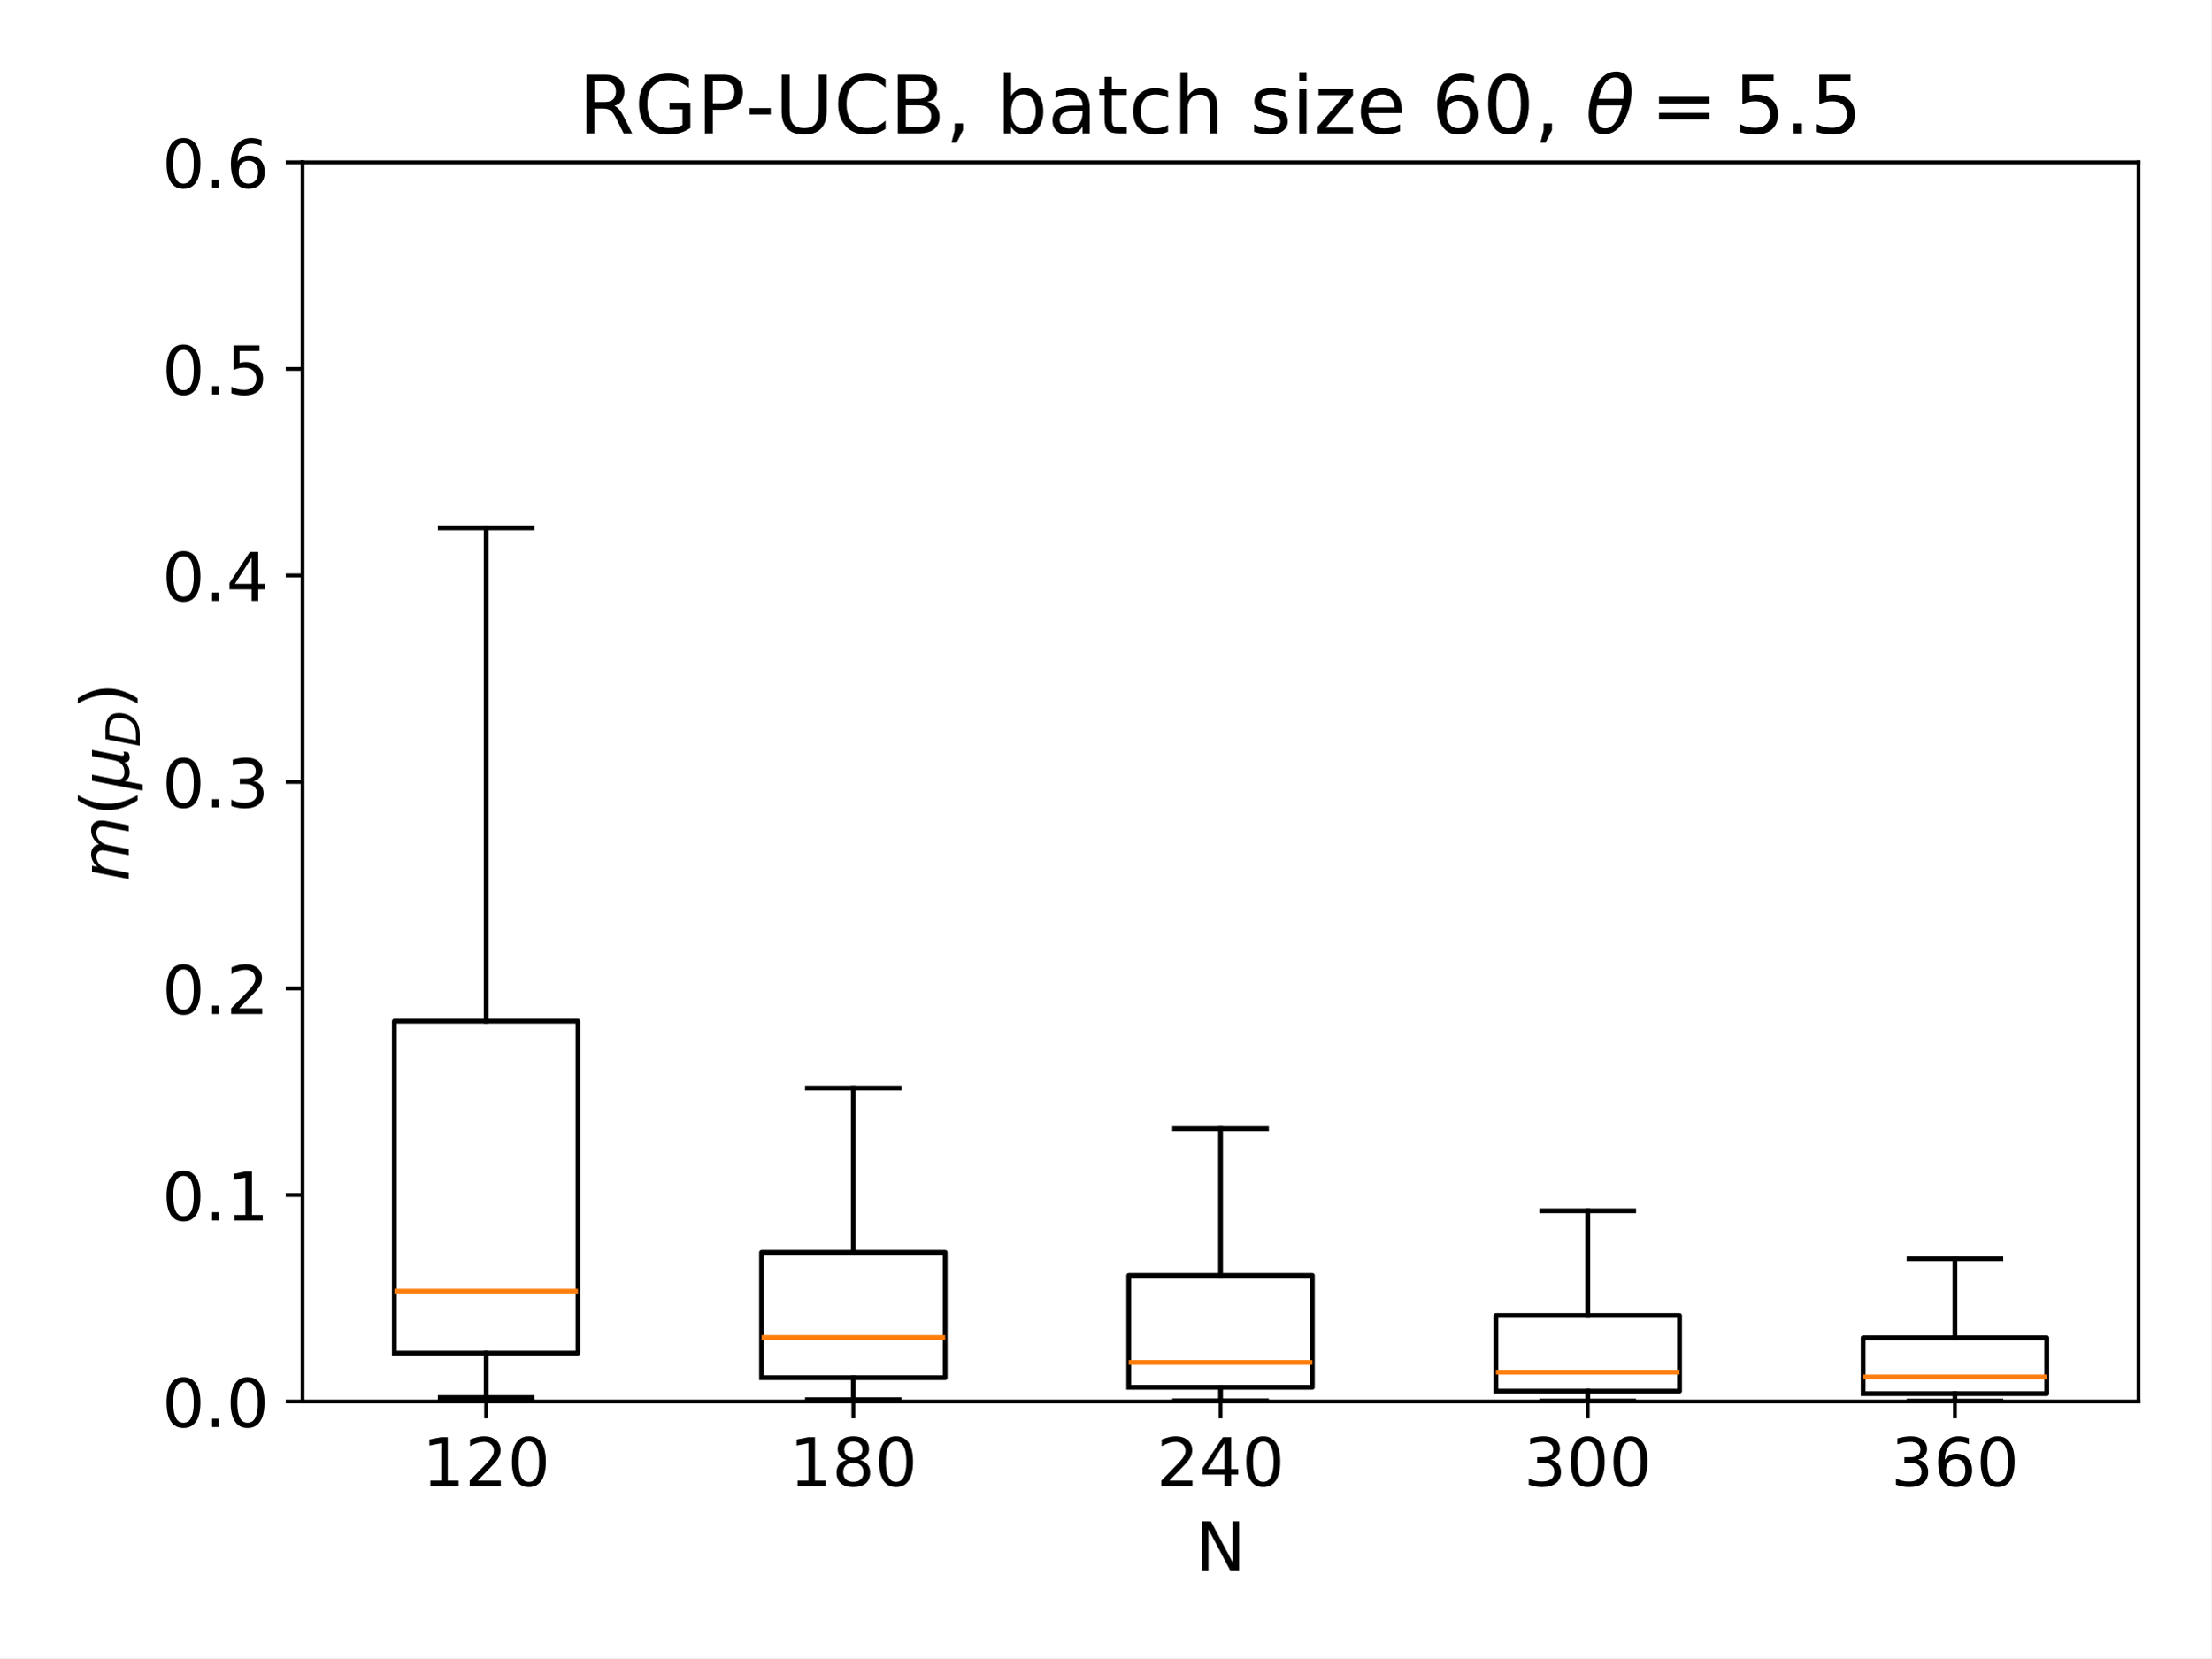
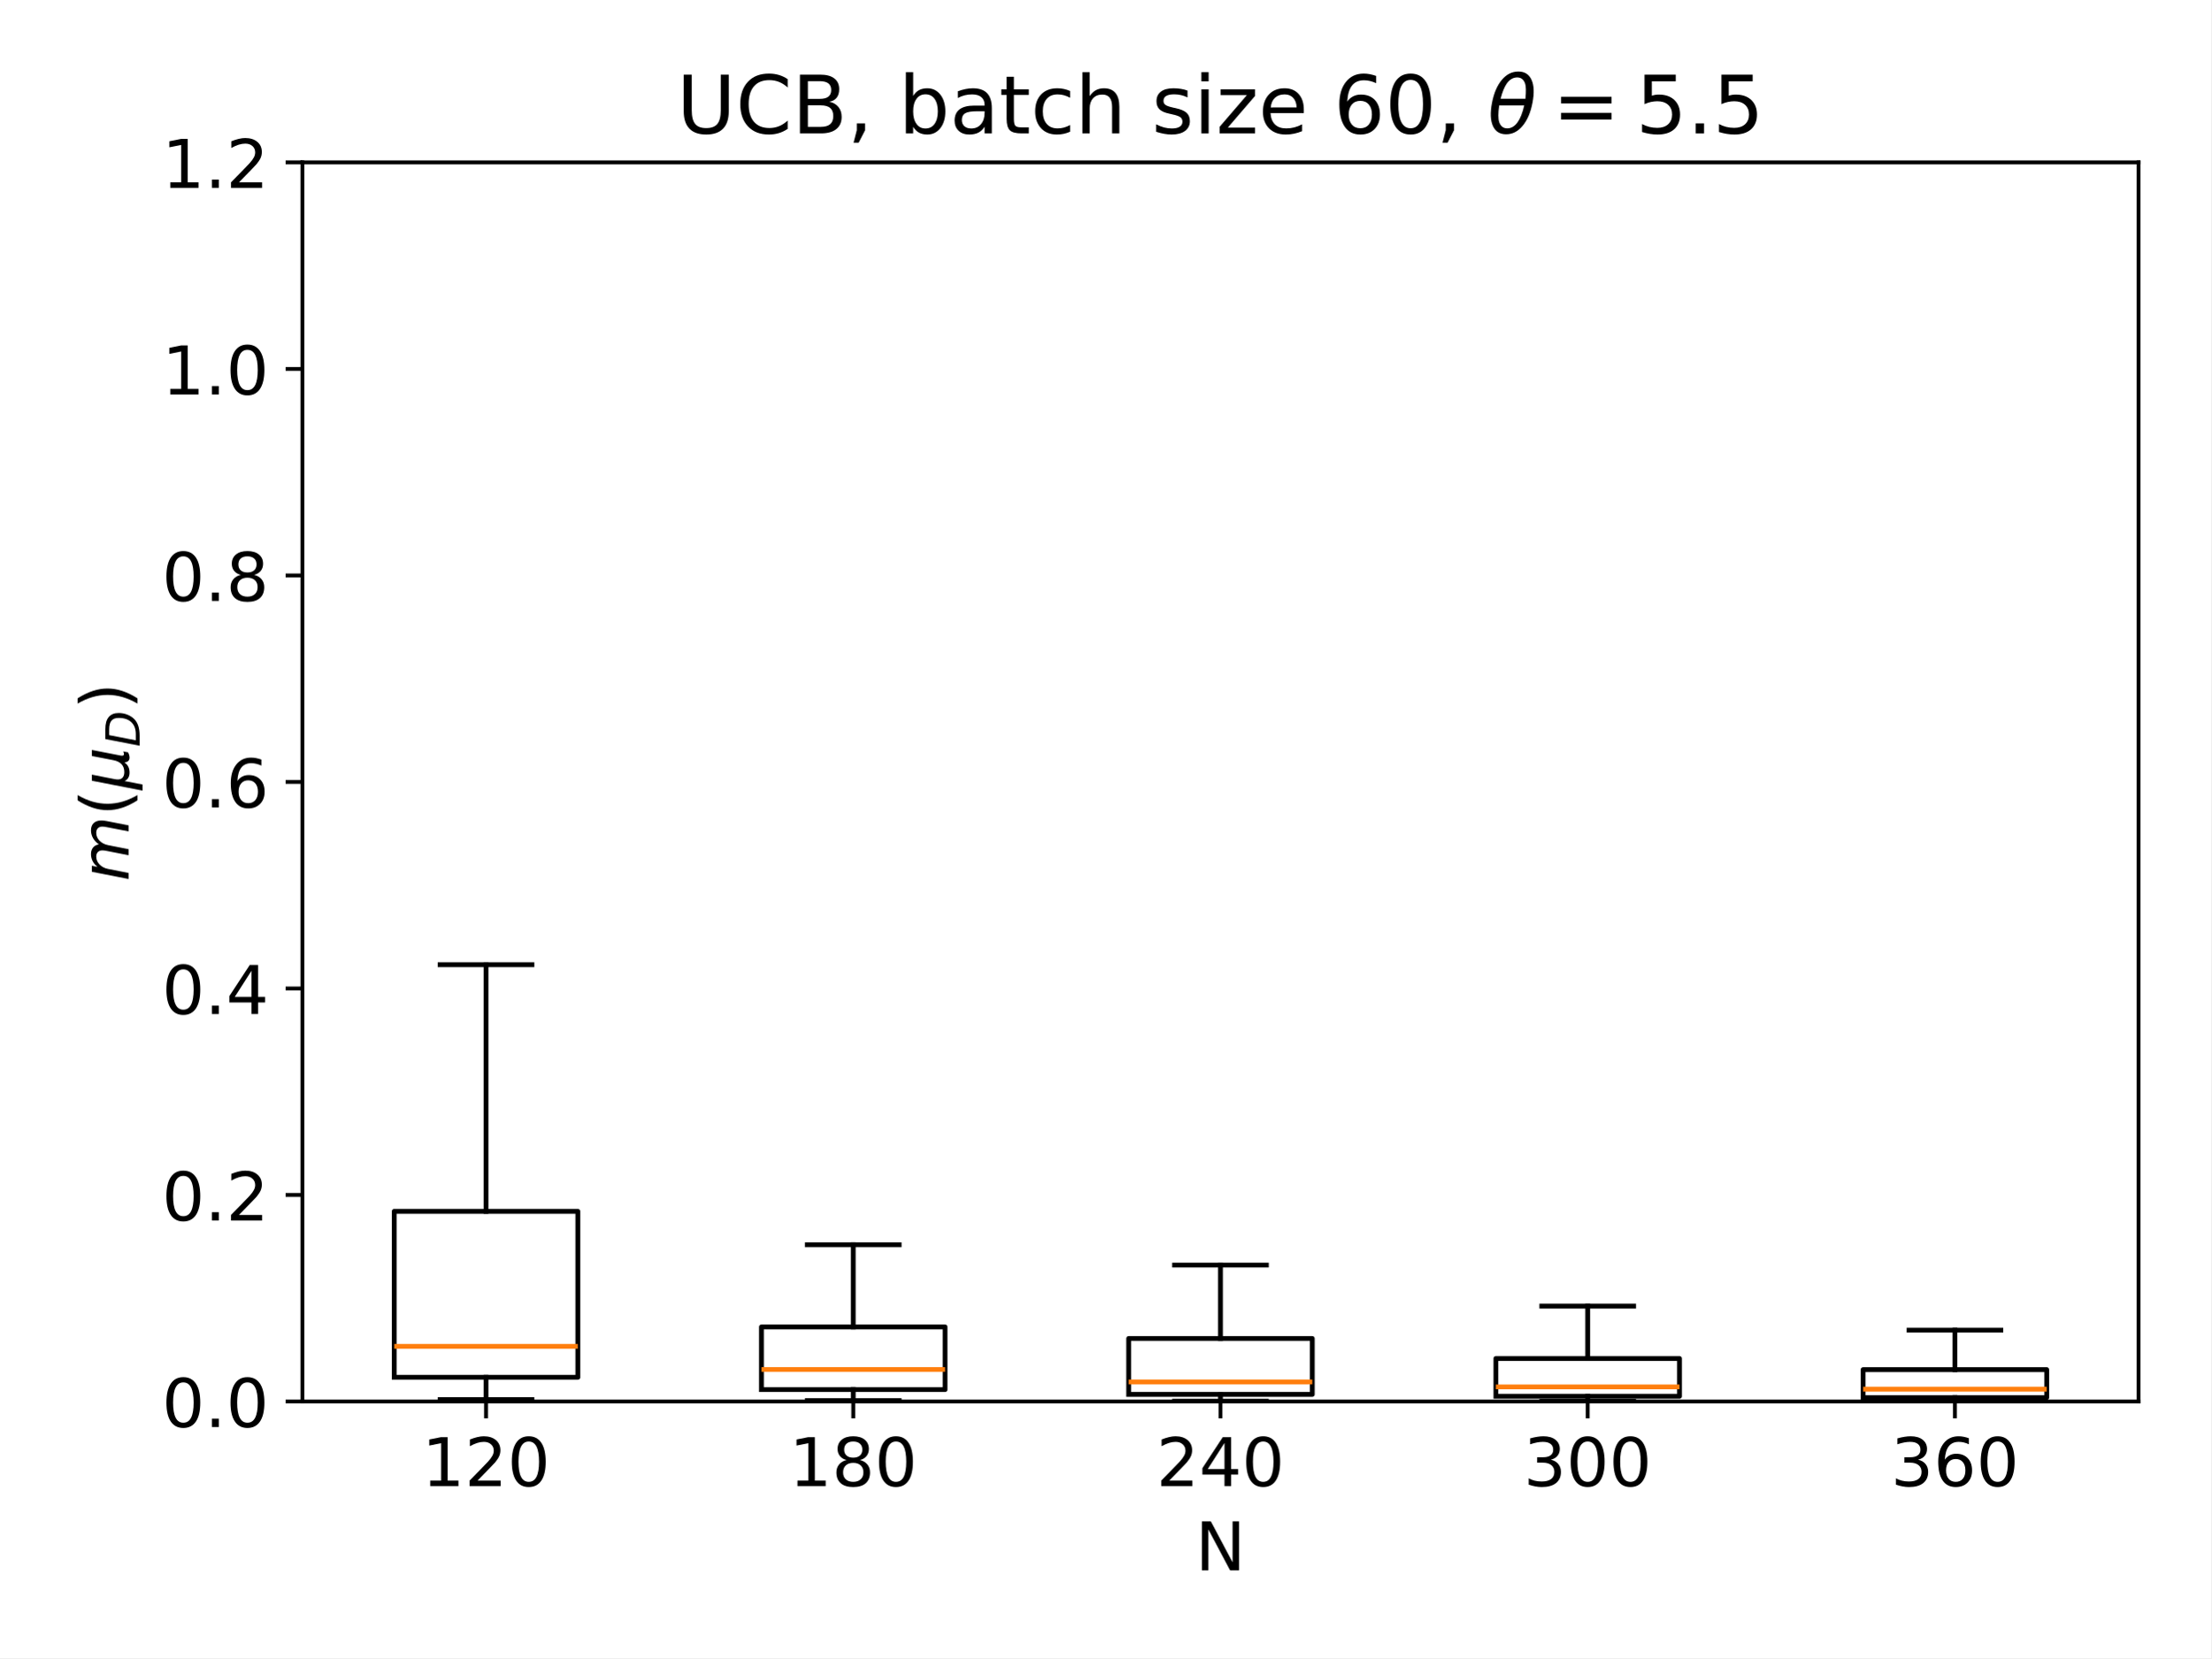
<svg xmlns="http://www.w3.org/2000/svg" xmlns:xlink="http://www.w3.org/1999/xlink" width="460.8pt" height="345.6pt" viewBox="0 0 460.8 345.6" version="1.1">
  <defs>
    <style type="text/css">*{stroke-linejoin: round; stroke-linecap: butt}</style>
  </defs>
  <g id="figure_1">
    <g id="patch_1">
      <path d="M 0 345.6  L 460.8 345.6  L 460.8 0  L 0 0  z " style="fill: #ffffff" />
    </g>
    <g id="axes_1">
      <g id="patch_2">
-         <path d="M 63.05 292.12  L 445.68 292.12  L 445.68 33.84  L 63.05 33.84  z " style="fill: #ffffff" />
+         <path d="M 63.02 292.12  L 445.68 292.12  L 445.68 33.84  L 63.02 33.84  z " style="fill: #ffffff" />
      </g>
      <g id="matplotlib.axis_1">
        <g id="xtick_1">
          <g id="line2d_1">
            <defs>
-               <path id="m95d175cd6b" d="M 0 0  L 0 3.5  " style="stroke: #000000; stroke-width: 0.8" />
+               <path id="m580dcfeb84" d="M 0 0  L 0 3.5  " style="stroke: #000000; stroke-width: 0.8" />
            </defs>
            <g>
-               <use xlink:href="#m95d175cd6b" x="101.313" y="292.12" style="stroke: #000000; stroke-width: 0.8" />
+               <use xlink:href="#m580dcfeb84" x="101.286" y="292.12" style="stroke: #000000; stroke-width: 0.8" />
            </g>
          </g>
          <g id="text_1">
-             <g transform="translate(87.95175 309.7578) scale(0.14 -0.14)">
+             <g transform="translate(87.92475 309.7578) scale(0.14 -0.14)">
              <defs>
                <path id="DejaVuSans-31" d="M 794 531  L 1825 531  L 1825 4091  L 703 3866  L 703 4441  L 1819 4666  L 2450 4666  L 2450 531  L 3481 531  L 3481 0  L 794 0  L 794 531  z " transform="scale(0.015625)" />
                <path id="DejaVuSans-32" d="M 1228 531  L 3431 531  L 3431 0  L 469 0  L 469 531  Q 828 903 1448 1529  Q 2069 2156 2228 2338  Q 2531 2678 2651 2914  Q 2772 3150 2772 3378  Q 2772 3750 2511 3984  Q 2250 4219 1831 4219  Q 1534 4219 1204 4116  Q 875 4013 500 3803  L 500 4441  Q 881 4594 1212 4672  Q 1544 4750 1819 4750  Q 2544 4750 2975 4387  Q 3406 4025 3406 3419  Q 3406 3131 3298 2873  Q 3191 2616 2906 2266  Q 2828 2175 2409 1742  Q 1991 1309 1228 531  z " transform="scale(0.015625)" />
                <path id="DejaVuSans-30" d="M 2034 4250  Q 1547 4250 1301 3770  Q 1056 3291 1056 2328  Q 1056 1369 1301 889  Q 1547 409 2034 409  Q 2525 409 2770 889  Q 3016 1369 3016 2328  Q 3016 3291 2770 3770  Q 2525 4250 2034 4250  z M 2034 4750  Q 2819 4750 3233 4129  Q 3647 3509 3647 2328  Q 3647 1150 3233 529  Q 2819 -91 2034 -91  Q 1250 -91 836 529  Q 422 1150 422 2328  Q 422 3509 836 4129  Q 1250 4750 2034 4750  z " transform="scale(0.015625)" />
              </defs>
              <use xlink:href="#DejaVuSans-31" />
              <use xlink:href="#DejaVuSans-32" x="63.623" />
              <use xlink:href="#DejaVuSans-30" x="127.246" />
            </g>
          </g>
        </g>
        <g id="xtick_2">
          <g id="line2d_2">
            <g>
-               <use xlink:href="#m95d175cd6b" x="177.839" y="292.12" style="stroke: #000000; stroke-width: 0.8" />
+               <use xlink:href="#m580dcfeb84" x="177.818" y="292.12" style="stroke: #000000; stroke-width: 0.8" />
            </g>
          </g>
          <g id="text_2">
-             <g transform="translate(164.4777 309.7578) scale(0.14 -0.14)">
+             <g transform="translate(164.4567 309.7578) scale(0.14 -0.14)">
              <defs>
                <path id="DejaVuSans-38" d="M 2034 2216  Q 1584 2216 1326 1975  Q 1069 1734 1069 1313  Q 1069 891 1326 650  Q 1584 409 2034 409  Q 2484 409 2743 651  Q 3003 894 3003 1313  Q 3003 1734 2745 1975  Q 2488 2216 2034 2216  z M 1403 2484  Q 997 2584 770 2862  Q 544 3141 544 3541  Q 544 4100 942 4425  Q 1341 4750 2034 4750  Q 2731 4750 3128 4425  Q 3525 4100 3525 3541  Q 3525 3141 3298 2862  Q 3072 2584 2669 2484  Q 3125 2378 3379 2068  Q 3634 1759 3634 1313  Q 3634 634 3220 271  Q 2806 -91 2034 -91  Q 1263 -91 848 271  Q 434 634 434 1313  Q 434 1759 690 2068  Q 947 2378 1403 2484  z M 1172 3481  Q 1172 3119 1398 2916  Q 1625 2713 2034 2713  Q 2441 2713 2670 2916  Q 2900 3119 2900 3481  Q 2900 3844 2670 4047  Q 2441 4250 2034 4250  Q 1625 4250 1398 4047  Q 1172 3844 1172 3481  z " transform="scale(0.015625)" />
              </defs>
              <use xlink:href="#DejaVuSans-31" />
              <use xlink:href="#DejaVuSans-38" x="63.623" />
              <use xlink:href="#DejaVuSans-30" x="127.246" />
            </g>
          </g>
        </g>
        <g id="xtick_3">
          <g id="line2d_3">
            <g>
-               <use xlink:href="#m95d175cd6b" x="254.365" y="292.12" style="stroke: #000000; stroke-width: 0.8" />
+               <use xlink:href="#m580dcfeb84" x="254.35" y="292.12" style="stroke: #000000; stroke-width: 0.8" />
            </g>
          </g>
          <g id="text_3">
-             <g transform="translate(241.0037 309.7578) scale(0.14 -0.14)">
+             <g transform="translate(240.9888 309.7578) scale(0.14 -0.14)">
              <defs>
                <path id="DejaVuSans-34" d="M 2419 4116  L 825 1625  L 2419 1625  L 2419 4116  z M 2253 4666  L 3047 4666  L 3047 1625  L 3713 1625  L 3713 1100  L 3047 1100  L 3047 0  L 2419 0  L 2419 1100  L 313 1100  L 313 1709  L 2253 4666  z " transform="scale(0.015625)" />
              </defs>
              <use xlink:href="#DejaVuSans-32" />
              <use xlink:href="#DejaVuSans-34" x="63.623" />
              <use xlink:href="#DejaVuSans-30" x="127.246" />
            </g>
          </g>
        </g>
        <g id="xtick_4">
          <g id="line2d_4">
            <g>
-               <use xlink:href="#m95d175cd6b" x="330.891" y="292.12" style="stroke: #000000; stroke-width: 0.8" />
+               <use xlink:href="#m580dcfeb84" x="330.882" y="292.12" style="stroke: #000000; stroke-width: 0.8" />
            </g>
          </g>
          <g id="text_4">
-             <g transform="translate(317.5297 309.7578) scale(0.14 -0.14)">
+             <g transform="translate(317.5208 309.7578) scale(0.14 -0.14)">
              <defs>
                <path id="DejaVuSans-33" d="M 2597 2516  Q 3050 2419 3304 2112  Q 3559 1806 3559 1356  Q 3559 666 3084 287  Q 2609 -91 1734 -91  Q 1441 -91 1130 -33  Q 819 25 488 141  L 488 750  Q 750 597 1062 519  Q 1375 441 1716 441  Q 2309 441 2620 675  Q 2931 909 2931 1356  Q 2931 1769 2642 2001  Q 2353 2234 1838 2234  L 1294 2234  L 1294 2753  L 1863 2753  Q 2328 2753 2575 2939  Q 2822 3125 2822 3475  Q 2822 3834 2567 4026  Q 2313 4219 1838 4219  Q 1578 4219 1281 4162  Q 984 4106 628 3988  L 628 4550  Q 988 4650 1302 4700  Q 1616 4750 1894 4750  Q 2613 4750 3031 4423  Q 3450 4097 3450 3541  Q 3450 3153 3228 2886  Q 3006 2619 2597 2516  z " transform="scale(0.015625)" />
              </defs>
              <use xlink:href="#DejaVuSans-33" />
              <use xlink:href="#DejaVuSans-30" x="63.623" />
              <use xlink:href="#DejaVuSans-30" x="127.246" />
            </g>
          </g>
        </g>
        <g id="xtick_5">
          <g id="line2d_5">
            <g>
-               <use xlink:href="#m95d175cd6b" x="407.417" y="292.12" style="stroke: #000000; stroke-width: 0.8" />
+               <use xlink:href="#m580dcfeb84" x="407.414" y="292.12" style="stroke: #000000; stroke-width: 0.8" />
            </g>
          </g>
          <g id="text_5">
-             <g transform="translate(394.0557 309.7578) scale(0.14 -0.14)">
+             <g transform="translate(394.0528 309.7578) scale(0.14 -0.14)">
              <defs>
                <path id="DejaVuSans-36" d="M 2113 2584  Q 1688 2584 1439 2293  Q 1191 2003 1191 1497  Q 1191 994 1439 701  Q 1688 409 2113 409  Q 2538 409 2786 701  Q 3034 994 3034 1497  Q 3034 2003 2786 2293  Q 2538 2584 2113 2584  z M 3366 4563  L 3366 3988  Q 3128 4100 2886 4159  Q 2644 4219 2406 4219  Q 1781 4219 1451 3797  Q 1122 3375 1075 2522  Q 1259 2794 1537 2939  Q 1816 3084 2150 3084  Q 2853 3084 3261 2657  Q 3669 2231 3669 1497  Q 3669 778 3244 343  Q 2819 -91 2113 -91  Q 1303 -91 875 529  Q 447 1150 447 2328  Q 447 3434 972 4092  Q 1497 4750 2381 4750  Q 2619 4750 2861 4703  Q 3103 4656 3366 4563  z " transform="scale(0.015625)" />
              </defs>
              <use xlink:href="#DejaVuSans-33" />
              <use xlink:href="#DejaVuSans-36" x="63.623" />
              <use xlink:href="#DejaVuSans-30" x="127.246" />
            </g>
          </g>
        </g>
        <g id="text_6">
-           <g transform="translate(249.1281 327.3072) scale(0.14 -0.14)">
+           <g transform="translate(249.1131 327.3072) scale(0.14 -0.14)">
            <defs>
              <path id="DejaVuSans-4e" d="M 628 4666  L 1478 4666  L 3547 763  L 3547 4666  L 4159 4666  L 4159 0  L 3309 0  L 1241 3903  L 1241 0  L 628 0  L 628 4666  z " transform="scale(0.015625)" />
            </defs>
            <use xlink:href="#DejaVuSans-4e" />
          </g>
        </g>
      </g>
      <g id="matplotlib.axis_2">
        <g id="ytick_1">
          <g id="line2d_6">
            <defs>
-               <path id="mbfe4526684" d="M 0 0  L -3.5 0  " style="stroke: #000000; stroke-width: 0.8" />
+               <path id="mdf5cc22557" d="M 0 0  L -3.5 0  " style="stroke: #000000; stroke-width: 0.8" />
            </defs>
            <g>
-               <use xlink:href="#mbfe4526684" x="63.05" y="292.12" style="stroke: #000000; stroke-width: 0.8" />
+               <use xlink:href="#mdf5cc22557" x="63.02" y="292.12" style="stroke: #000000; stroke-width: 0.8" />
            </g>
          </g>
          <g id="text_7">
-             <g transform="translate(33.78563 297.4389) scale(0.14 -0.14)">
+             <g transform="translate(33.75563 297.4389) scale(0.14 -0.14)">
              <defs>
                <path id="DejaVuSans-2e" d="M 684 794  L 1344 794  L 1344 0  L 684 0  L 684 794  z " transform="scale(0.015625)" />
              </defs>
              <use xlink:href="#DejaVuSans-30" />
              <use xlink:href="#DejaVuSans-2e" x="63.623" />
              <use xlink:href="#DejaVuSans-30" x="95.41" />
            </g>
          </g>
        </g>
        <g id="ytick_2">
          <g id="line2d_7">
            <g>
-               <use xlink:href="#mbfe4526684" x="63.05" y="249.073" style="stroke: #000000; stroke-width: 0.8" />
+               <use xlink:href="#mdf5cc22557" x="63.02" y="249.073" style="stroke: #000000; stroke-width: 0.8" />
            </g>
          </g>
          <g id="text_8">
-             <g transform="translate(33.78563 254.3922) scale(0.14 -0.14)">
-               <use xlink:href="#DejaVuSans-30" />
-               <use xlink:href="#DejaVuSans-2e" x="63.623" />
-               <use xlink:href="#DejaVuSans-31" x="95.41" />
+             <g transform="translate(33.75563 254.3922) scale(0.14 -0.14)">
+               <use xlink:href="#DejaVuSans-30" />
+               <use xlink:href="#DejaVuSans-2e" x="63.623" />
+               <use xlink:href="#DejaVuSans-32" x="95.41" />
            </g>
          </g>
        </g>
        <g id="ytick_3">
          <g id="line2d_8">
            <g>
-               <use xlink:href="#mbfe4526684" x="63.05" y="206.027" style="stroke: #000000; stroke-width: 0.8" />
+               <use xlink:href="#mdf5cc22557" x="63.02" y="206.027" style="stroke: #000000; stroke-width: 0.8" />
            </g>
          </g>
          <g id="text_9">
-             <g transform="translate(33.78563 211.3456) scale(0.14 -0.14)">
-               <use xlink:href="#DejaVuSans-30" />
-               <use xlink:href="#DejaVuSans-2e" x="63.623" />
-               <use xlink:href="#DejaVuSans-32" x="95.41" />
+             <g transform="translate(33.75563 211.3456) scale(0.14 -0.14)">
+               <use xlink:href="#DejaVuSans-30" />
+               <use xlink:href="#DejaVuSans-2e" x="63.623" />
+               <use xlink:href="#DejaVuSans-34" x="95.41" />
            </g>
          </g>
        </g>
        <g id="ytick_4">
          <g id="line2d_9">
            <g>
-               <use xlink:href="#mbfe4526684" x="63.05" y="162.98" style="stroke: #000000; stroke-width: 0.8" />
+               <use xlink:href="#mdf5cc22557" x="63.02" y="162.98" style="stroke: #000000; stroke-width: 0.8" />
            </g>
          </g>
          <g id="text_10">
-             <g transform="translate(33.78563 168.2989) scale(0.14 -0.14)">
-               <use xlink:href="#DejaVuSans-30" />
-               <use xlink:href="#DejaVuSans-2e" x="63.623" />
-               <use xlink:href="#DejaVuSans-33" x="95.41" />
+             <g transform="translate(33.75563 168.2989) scale(0.14 -0.14)">
+               <use xlink:href="#DejaVuSans-30" />
+               <use xlink:href="#DejaVuSans-2e" x="63.623" />
+               <use xlink:href="#DejaVuSans-36" x="95.41" />
            </g>
          </g>
        </g>
        <g id="ytick_5">
          <g id="line2d_10">
            <g>
-               <use xlink:href="#mbfe4526684" x="63.05" y="119.933" style="stroke: #000000; stroke-width: 0.8" />
+               <use xlink:href="#mdf5cc22557" x="63.02" y="119.933" style="stroke: #000000; stroke-width: 0.8" />
            </g>
          </g>
          <g id="text_11">
-             <g transform="translate(33.78563 125.2522) scale(0.14 -0.14)">
-               <use xlink:href="#DejaVuSans-30" />
-               <use xlink:href="#DejaVuSans-2e" x="63.623" />
-               <use xlink:href="#DejaVuSans-34" x="95.41" />
+             <g transform="translate(33.75563 125.2522) scale(0.14 -0.14)">
+               <use xlink:href="#DejaVuSans-30" />
+               <use xlink:href="#DejaVuSans-2e" x="63.623" />
+               <use xlink:href="#DejaVuSans-38" x="95.41" />
            </g>
          </g>
        </g>
        <g id="ytick_6">
          <g id="line2d_11">
            <g>
-               <use xlink:href="#mbfe4526684" x="63.05" y="76.887" style="stroke: #000000; stroke-width: 0.8" />
+               <use xlink:href="#mdf5cc22557" x="63.02" y="76.887" style="stroke: #000000; stroke-width: 0.8" />
            </g>
          </g>
          <g id="text_12">
-             <g transform="translate(33.78563 82.20557) scale(0.14 -0.14)">
-               <defs>
-                 <path id="DejaVuSans-35" d="M 691 4666  L 3169 4666  L 3169 4134  L 1269 4134  L 1269 2991  Q 1406 3038 1543 3061  Q 1681 3084 1819 3084  Q 2600 3084 3056 2656  Q 3513 2228 3513 1497  Q 3513 744 3044 326  Q 2575 -91 1722 -91  Q 1428 -91 1123 -41  Q 819 9 494 109  L 494 744  Q 775 591 1075 516  Q 1375 441 1709 441  Q 2250 441 2565 725  Q 2881 1009 2881 1497  Q 2881 1984 2565 2268  Q 2250 2553 1709 2553  Q 1456 2553 1204 2497  Q 953 2441 691 2322  L 691 4666  z " transform="scale(0.015625)" />
-               </defs>
-               <use xlink:href="#DejaVuSans-30" />
-               <use xlink:href="#DejaVuSans-2e" x="63.623" />
-               <use xlink:href="#DejaVuSans-35" x="95.41" />
+             <g transform="translate(33.75563 82.20557) scale(0.14 -0.14)">
+               <use xlink:href="#DejaVuSans-31" />
+               <use xlink:href="#DejaVuSans-2e" x="63.623" />
+               <use xlink:href="#DejaVuSans-30" x="95.41" />
            </g>
          </g>
        </g>
        <g id="ytick_7">
          <g id="line2d_12">
            <g>
-               <use xlink:href="#mbfe4526684" x="63.05" y="33.84" style="stroke: #000000; stroke-width: 0.8" />
+               <use xlink:href="#mdf5cc22557" x="63.02" y="33.84" style="stroke: #000000; stroke-width: 0.8" />
            </g>
          </g>
          <g id="text_13">
-             <g transform="translate(33.78563 39.15891) scale(0.14 -0.14)">
-               <use xlink:href="#DejaVuSans-30" />
-               <use xlink:href="#DejaVuSans-2e" x="63.623" />
-               <use xlink:href="#DejaVuSans-36" x="95.41" />
+             <g transform="translate(33.75563 39.15891) scale(0.14 -0.14)">
+               <use xlink:href="#DejaVuSans-31" />
+               <use xlink:href="#DejaVuSans-2e" x="63.623" />
+               <use xlink:href="#DejaVuSans-32" x="95.41" />
            </g>
          </g>
        </g>
        <g id="text_14">
-           <g transform="translate(26.84562 183.7) rotate(-90) scale(0.14 -0.14)">
+           <g transform="translate(26.81563 183.7) rotate(-90) scale(0.14 -0.14)">
            <defs>
              <path id="DejaVuSans-Oblique-6d" d="M 5747 2113  L 5338 0  L 4763 0  L 5166 2094  Q 5191 2228 5203 2325  Q 5216 2422 5216 2491  Q 5216 2772 5059 2928  Q 4903 3084 4622 3084  Q 4203 3084 3875 2770  Q 3547 2456 3450 1953  L 3066 0  L 2491 0  L 2900 2094  Q 2925 2209 2937 2307  Q 2950 2406 2950 2484  Q 2950 2769 2794 2926  Q 2638 3084 2363 3084  Q 1938 3084 1609 2770  Q 1281 2456 1184 1953  L 800 0  L 225 0  L 909 3500  L 1484 3500  L 1375 2956  Q 1609 3263 1923 3423  Q 2238 3584 2597 3584  Q 2978 3584 3223 3384  Q 3469 3184 3519 2828  Q 3781 3197 4126 3390  Q 4472 3584 4856 3584  Q 5306 3584 5551 3325  Q 5797 3066 5797 2591  Q 5797 2488 5784 2364  Q 5772 2241 5747 2113  z " transform="scale(0.015625)" />
              <path id="DejaVuSans-28" d="M 1984 4856  Q 1566 4138 1362 3434  Q 1159 2731 1159 2009  Q 1159 1288 1364 580  Q 1569 -128 1984 -844  L 1484 -844  Q 1016 -109 783 600  Q 550 1309 550 2009  Q 550 2706 781 3412  Q 1013 4119 1484 4856  L 1984 4856  z " transform="scale(0.015625)" />
              <path id="DejaVuSans-Oblique-3bc" d="M -84 -1331  L 856 3500  L 1434 3500  L 1009 1322  Q 997 1256 987 1175  Q 978 1094 978 1013  Q 978 722 1161 565  Q 1344 409 1684 409  Q 2147 409 2431 671  Q 2716 934 2816 1459  L 3213 3500  L 3788 3500  L 3266 809  Q 3253 750 3248 706  Q 3244 663 3244 628  Q 3244 531 3283 486  Q 3322 441 3406 441  Q 3438 441 3492 456  Q 3547 472 3647 513  L 3559 50  Q 3422 -19 3297 -55  Q 3172 -91 3053 -91  Q 2847 -91 2730 40  Q 2613 172 2613 403  Q 2438 153 2195 31  Q 1953 -91 1625 -91  Q 1334 -91 1117 43  Q 900 178 831 397  L 494 -1331  L -84 -1331  z " transform="scale(0.015625)" />
              <path id="DejaVuSans-Oblique-44" d="M 1081 4666  L 2438 4666  Q 3519 4666 4070 4208  Q 4622 3750 4622 2847  Q 4622 2250 4412 1698  Q 4203 1147 3834 769  Q 3463 381 2891 190  Q 2319 0 1538 0  L 172 0  L 1081 4666  z M 1613 4147  L 909 519  L 1734 519  Q 2794 519 3375 1128  Q 3956 1738 3956 2847  Q 3956 3519 3581 3833  Q 3206 4147 2406 4147  L 1613 4147  z " transform="scale(0.015625)" />
              <path id="DejaVuSans-29" d="M 513 4856  L 1013 4856  Q 1481 4119 1714 3412  Q 1947 2706 1947 2009  Q 1947 1309 1714 600  Q 1481 -109 1013 -844  L 513 -844  Q 928 -128 1133 580  Q 1338 1288 1338 2009  Q 1338 2731 1133 3434  Q 928 4138 513 4856  z " transform="scale(0.015625)" />
            </defs>
            <use xlink:href="#DejaVuSans-Oblique-6d" transform="translate(0 0.125)" />
            <use xlink:href="#DejaVuSans-28" transform="translate(97.41211 0.125)" />
            <use xlink:href="#DejaVuSans-Oblique-3bc" transform="translate(136.4258 0.125)" />
            <use xlink:href="#DejaVuSans-Oblique-44" transform="translate(200.0488 -16.28125) scale(0.7)" />
            <use xlink:href="#DejaVuSans-29" transform="translate(256.6846 0.125)" />
          </g>
        </g>
      </g>
      <g id="line2d_13">
-         <path d="M 82.181 282.027  L 120.445 282.027  L 120.445 212.848  L 82.181 212.848  L 82.181 282.027  " clip-path="url(#p699060f40e)" style="fill: none; stroke: #000000; stroke-linecap: square" />
+         <path d="M 82.153 287.074  L 120.419 287.074  L 120.419 252.484  L 82.153 252.484  L 82.153 287.074  " clip-path="url(#p0106e3c4e2)" style="fill: none; stroke: #000000; stroke-linecap: square" />
      </g>
      <g id="line2d_14">
-         <path d="M 101.313 282.027  L 101.313 291.3  " clip-path="url(#p699060f40e)" style="fill: none; stroke: #000000; stroke-linecap: square" />
+         <path d="M 101.286 287.074  L 101.286 291.71  " clip-path="url(#p0106e3c4e2)" style="fill: none; stroke: #000000; stroke-linecap: square" />
      </g>
      <g id="line2d_15">
-         <path d="M 101.313 212.848  L 101.313 110.022  " clip-path="url(#p699060f40e)" style="fill: none; stroke: #000000; stroke-linecap: square" />
+         <path d="M 101.286 252.484  L 101.286 201.071  " clip-path="url(#p0106e3c4e2)" style="fill: none; stroke: #000000; stroke-linecap: square" />
      </g>
      <g id="line2d_16">
-         <path d="M 91.747 291.3  L 110.879 291.3  " clip-path="url(#p699060f40e)" style="fill: none; stroke: #000000; stroke-linecap: square" />
+         <path d="M 91.719 291.71  L 110.853 291.71  " clip-path="url(#p0106e3c4e2)" style="fill: none; stroke: #000000; stroke-linecap: square" />
      </g>
      <g id="line2d_17">
-         <path d="M 91.747 110.022  L 110.879 110.022  " clip-path="url(#p699060f40e)" style="fill: none; stroke: #000000; stroke-linecap: square" />
+         <path d="M 91.719 201.071  L 110.853 201.071  " clip-path="url(#p0106e3c4e2)" style="fill: none; stroke: #000000; stroke-linecap: square" />
      </g>
      <g id="line2d_18">
-         <path d="M 158.708 287.155  L 196.97 287.155  L 196.97 261.035  L 158.708 261.035  L 158.708 287.155  " clip-path="url(#p699060f40e)" style="fill: none; stroke: #000000; stroke-linecap: square" />
+         <path d="M 158.685 289.638  L 196.951 289.638  L 196.951 276.578  L 158.685 276.578  L 158.685 289.638  " clip-path="url(#p0106e3c4e2)" style="fill: none; stroke: #000000; stroke-linecap: square" />
      </g>
      <g id="line2d_19">
-         <path d="M 177.839 287.155  L 177.839 291.752  " clip-path="url(#p699060f40e)" style="fill: none; stroke: #000000; stroke-linecap: square" />
+         <path d="M 177.818 289.638  L 177.818 291.936  " clip-path="url(#p0106e3c4e2)" style="fill: none; stroke: #000000; stroke-linecap: square" />
      </g>
      <g id="line2d_20">
-         <path d="M 177.839 261.035  L 177.839 226.776  " clip-path="url(#p699060f40e)" style="fill: none; stroke: #000000; stroke-linecap: square" />
+         <path d="M 177.818 276.578  L 177.818 259.448  " clip-path="url(#p0106e3c4e2)" style="fill: none; stroke: #000000; stroke-linecap: square" />
      </g>
      <g id="line2d_21">
-         <path d="M 168.273 291.752  L 187.405 291.752  " clip-path="url(#p699060f40e)" style="fill: none; stroke: #000000; stroke-linecap: square" />
+         <path d="M 168.251 291.936  L 187.385 291.936  " clip-path="url(#p0106e3c4e2)" style="fill: none; stroke: #000000; stroke-linecap: square" />
      </g>
      <g id="line2d_22">
-         <path d="M 168.273 226.776  L 187.405 226.776  " clip-path="url(#p699060f40e)" style="fill: none; stroke: #000000; stroke-linecap: square" />
+         <path d="M 168.251 259.448  L 187.385 259.448  " clip-path="url(#p0106e3c4e2)" style="fill: none; stroke: #000000; stroke-linecap: square" />
      </g>
      <g id="line2d_23">
-         <path d="M 235.233 289.154  L 273.497 289.154  L 273.497 265.85  L 235.233 265.85  L 235.233 289.154  " clip-path="url(#p699060f40e)" style="fill: none; stroke: #000000; stroke-linecap: square" />
+         <path d="M 235.217 290.637  L 273.483 290.637  L 273.483 278.985  L 235.217 278.985  L 235.217 290.637  " clip-path="url(#p0106e3c4e2)" style="fill: none; stroke: #000000; stroke-linecap: square" />
      </g>
      <g id="line2d_24">
-         <path d="M 254.365 289.154  L 254.365 291.983  " clip-path="url(#p699060f40e)" style="fill: none; stroke: #000000; stroke-linecap: square" />
+         <path d="M 254.35 290.637  L 254.35 292.051  " clip-path="url(#p0106e3c4e2)" style="fill: none; stroke: #000000; stroke-linecap: square" />
      </g>
      <g id="line2d_25">
-         <path d="M 254.365 265.85  L 254.365 235.248  " clip-path="url(#p699060f40e)" style="fill: none; stroke: #000000; stroke-linecap: square" />
+         <path d="M 254.35 278.985  L 254.35 263.684  " clip-path="url(#p0106e3c4e2)" style="fill: none; stroke: #000000; stroke-linecap: square" />
      </g>
      <g id="line2d_26">
-         <path d="M 244.799 291.983  L 263.931 291.983  " clip-path="url(#p699060f40e)" style="fill: none; stroke: #000000; stroke-linecap: square" />
+         <path d="M 244.784 292.051  L 263.916 292.051  " clip-path="url(#p0106e3c4e2)" style="fill: none; stroke: #000000; stroke-linecap: square" />
      </g>
      <g id="line2d_27">
-         <path d="M 244.799 235.248  L 263.931 235.248  " clip-path="url(#p699060f40e)" style="fill: none; stroke: #000000; stroke-linecap: square" />
+         <path d="M 244.784 263.684  L 263.916 263.684  " clip-path="url(#p0106e3c4e2)" style="fill: none; stroke: #000000; stroke-linecap: square" />
      </g>
      <g id="line2d_28">
-         <path d="M 311.76 289.95  L 350.022 289.95  L 350.022 274.195  L 311.76 274.195  L 311.76 289.95  " clip-path="url(#p699060f40e)" style="fill: none; stroke: #000000; stroke-linecap: square" />
+         <path d="M 311.749 291.035  L 350.015 291.035  L 350.015 283.157  L 311.749 283.157  L 311.749 291.035  " clip-path="url(#p0106e3c4e2)" style="fill: none; stroke: #000000; stroke-linecap: square" />
      </g>
      <g id="line2d_29">
-         <path d="M 330.891 289.95  L 330.891 292.019  " clip-path="url(#p699060f40e)" style="fill: none; stroke: #000000; stroke-linecap: square" />
+         <path d="M 330.882 291.035  L 330.882 292.069  " clip-path="url(#p0106e3c4e2)" style="fill: none; stroke: #000000; stroke-linecap: square" />
      </g>
      <g id="line2d_30">
-         <path d="M 330.891 274.195  L 330.891 252.364  " clip-path="url(#p699060f40e)" style="fill: none; stroke: #000000; stroke-linecap: square" />
+         <path d="M 330.882 283.157  L 330.882 272.242  " clip-path="url(#p0106e3c4e2)" style="fill: none; stroke: #000000; stroke-linecap: square" />
      </g>
      <g id="line2d_31">
-         <path d="M 321.325 292.019  L 340.457 292.019  " clip-path="url(#p699060f40e)" style="fill: none; stroke: #000000; stroke-linecap: square" />
+         <path d="M 321.315 292.069  L 340.449 292.069  " clip-path="url(#p0106e3c4e2)" style="fill: none; stroke: #000000; stroke-linecap: square" />
      </g>
      <g id="line2d_32">
-         <path d="M 321.325 252.364  L 340.457 252.364  " clip-path="url(#p699060f40e)" style="fill: none; stroke: #000000; stroke-linecap: square" />
+         <path d="M 321.315 272.242  L 340.449 272.242  " clip-path="url(#p0106e3c4e2)" style="fill: none; stroke: #000000; stroke-linecap: square" />
      </g>
      <g id="line2d_33">
-         <path d="M 388.286 290.486  L 426.548 290.486  L 426.548 278.832  L 388.286 278.832  L 388.286 290.486  " clip-path="url(#p699060f40e)" style="fill: none; stroke: #000000; stroke-linecap: square" />
+         <path d="M 388.281 291.303  L 426.547 291.303  L 426.547 285.476  L 388.281 285.476  L 388.281 291.303  " clip-path="url(#p0106e3c4e2)" style="fill: none; stroke: #000000; stroke-linecap: square" />
      </g>
      <g id="line2d_34">
-         <path d="M 407.417 290.486  L 407.417 292.037  " clip-path="url(#p699060f40e)" style="fill: none; stroke: #000000; stroke-linecap: square" />
+         <path d="M 407.414 291.303  L 407.414 292.079  " clip-path="url(#p0106e3c4e2)" style="fill: none; stroke: #000000; stroke-linecap: square" />
      </g>
      <g id="line2d_35">
-         <path d="M 407.417 278.832  L 407.417 262.369  " clip-path="url(#p699060f40e)" style="fill: none; stroke: #000000; stroke-linecap: square" />
+         <path d="M 407.414 285.476  L 407.414 277.245  " clip-path="url(#p0106e3c4e2)" style="fill: none; stroke: #000000; stroke-linecap: square" />
      </g>
      <g id="line2d_36">
-         <path d="M 397.851 292.037  L 416.983 292.037  " clip-path="url(#p699060f40e)" style="fill: none; stroke: #000000; stroke-linecap: square" />
+         <path d="M 397.848 292.079  L 416.981 292.079  " clip-path="url(#p0106e3c4e2)" style="fill: none; stroke: #000000; stroke-linecap: square" />
      </g>
      <g id="line2d_37">
-         <path d="M 397.851 262.369  L 416.983 262.369  " clip-path="url(#p699060f40e)" style="fill: none; stroke: #000000; stroke-linecap: square" />
+         <path d="M 397.848 277.245  L 416.981 277.245  " clip-path="url(#p0106e3c4e2)" style="fill: none; stroke: #000000; stroke-linecap: square" />
      </g>
      <g id="line2d_38">
-         <path d="M 82.181 269.122  L 120.445 269.122  " clip-path="url(#p699060f40e)" style="fill: none; stroke: #ff7f0e" />
+         <path d="M 82.153 280.621  L 120.419 280.621  " clip-path="url(#p0106e3c4e2)" style="fill: none; stroke: #ff7f0e" />
      </g>
      <g id="line2d_39">
-         <path d="M 158.708 278.765  L 196.97 278.765  " clip-path="url(#p699060f40e)" style="fill: none; stroke: #ff7f0e" />
+         <path d="M 158.685 285.443  L 196.951 285.443  " clip-path="url(#p0106e3c4e2)" style="fill: none; stroke: #ff7f0e" />
      </g>
      <g id="line2d_40">
-         <path d="M 235.233 283.975  L 273.497 283.975  " clip-path="url(#p699060f40e)" style="fill: none; stroke: #ff7f0e" />
+         <path d="M 235.217 288.047  L 273.483 288.047  " clip-path="url(#p0106e3c4e2)" style="fill: none; stroke: #ff7f0e" />
      </g>
      <g id="line2d_41">
-         <path d="M 311.76 286.012  L 350.022 286.012  " clip-path="url(#p699060f40e)" style="fill: none; stroke: #ff7f0e" />
+         <path d="M 311.749 289.066  L 350.015 289.066  " clip-path="url(#p0106e3c4e2)" style="fill: none; stroke: #ff7f0e" />
      </g>
      <g id="line2d_42">
-         <path d="M 388.286 286.992  L 426.548 286.992  " clip-path="url(#p699060f40e)" style="fill: none; stroke: #ff7f0e" />
+         <path d="M 388.281 289.556  L 426.547 289.556  " clip-path="url(#p0106e3c4e2)" style="fill: none; stroke: #ff7f0e" />
      </g>
      <g id="patch_3">
-         <path d="M 63.05 292.12  L 63.05 33.84  " style="fill: none; stroke: #000000; stroke-width: 0.8; stroke-linejoin: miter; stroke-linecap: square" />
+         <path d="M 63.02 292.12  L 63.02 33.84  " style="fill: none; stroke: #000000; stroke-width: 0.8; stroke-linejoin: miter; stroke-linecap: square" />
      </g>
      <g id="patch_4">
        <path d="M 445.68 292.12  L 445.68 33.84  " style="fill: none; stroke: #000000; stroke-width: 0.8; stroke-linejoin: miter; stroke-linecap: square" />
      </g>
      <g id="patch_5">
-         <path d="M 63.05 292.12  L 445.68 292.12  " style="fill: none; stroke: #000000; stroke-width: 0.8; stroke-linejoin: miter; stroke-linecap: square" />
+         <path d="M 63.02 292.12  L 445.68 292.12  " style="fill: none; stroke: #000000; stroke-width: 0.8; stroke-linejoin: miter; stroke-linecap: square" />
      </g>
      <g id="patch_6">
-         <path d="M 63.05 33.84  L 445.68 33.84  " style="fill: none; stroke: #000000; stroke-width: 0.8; stroke-linejoin: miter; stroke-linecap: square" />
+         <path d="M 63.02 33.84  L 445.68 33.84  " style="fill: none; stroke: #000000; stroke-width: 0.8; stroke-linejoin: miter; stroke-linecap: square" />
      </g>
      <g id="text_15">
-         <g transform="translate(120.553 27.84) scale(0.168 -0.168)">
+         <g transform="translate(141.034 27.84) scale(0.168 -0.168)">
          <defs>
-             <path id="DejaVuSans-52" d="M 2841 2188  Q 3044 2119 3236 1894  Q 3428 1669 3622 1275  L 4263 0  L 3584 0  L 2988 1197  Q 2756 1666 2539 1819  Q 2322 1972 1947 1972  L 1259 1972  L 1259 0  L 628 0  L 628 4666  L 2053 4666  Q 2853 4666 3247 4331  Q 3641 3997 3641 3322  Q 3641 2881 3436 2590  Q 3231 2300 2841 2188  z M 1259 4147  L 1259 2491  L 2053 2491  Q 2509 2491 2742 2702  Q 2975 2913 2975 3322  Q 2975 3731 2742 3939  Q 2509 4147 2053 4147  L 1259 4147  z " transform="scale(0.015625)" />
-             <path id="DejaVuSans-47" d="M 3809 666  L 3809 1919  L 2778 1919  L 2778 2438  L 4434 2438  L 4434 434  Q 4069 175 3628 42  Q 3188 -91 2688 -91  Q 1594 -91 976 548  Q 359 1188 359 2328  Q 359 3472 976 4111  Q 1594 4750 2688 4750  Q 3144 4750 3555 4637  Q 3966 4525 4313 4306  L 4313 3634  Q 3963 3931 3569 4081  Q 3175 4231 2741 4231  Q 1884 4231 1454 3753  Q 1025 3275 1025 2328  Q 1025 1384 1454 906  Q 1884 428 2741 428  Q 3075 428 3337 486  Q 3600 544 3809 666  z " transform="scale(0.015625)" />
-             <path id="DejaVuSans-50" d="M 1259 4147  L 1259 2394  L 2053 2394  Q 2494 2394 2734 2622  Q 2975 2850 2975 3272  Q 2975 3691 2734 3919  Q 2494 4147 2053 4147  L 1259 4147  z M 628 4666  L 2053 4666  Q 2838 4666 3239 4311  Q 3641 3956 3641 3272  Q 3641 2581 3239 2228  Q 2838 1875 2053 1875  L 1259 1875  L 1259 0  L 628 0  L 628 4666  z " transform="scale(0.015625)" />
-             <path id="DejaVuSans-2d" d="M 313 2009  L 1997 2009  L 1997 1497  L 313 1497  L 313 2009  z " transform="scale(0.015625)" />
            <path id="DejaVuSans-55" d="M 556 4666  L 1191 4666  L 1191 1831  Q 1191 1081 1462 751  Q 1734 422 2344 422  Q 2950 422 3222 751  Q 3494 1081 3494 1831  L 3494 4666  L 4128 4666  L 4128 1753  Q 4128 841 3676 375  Q 3225 -91 2344 -91  Q 1459 -91 1007 375  Q 556 841 556 1753  L 556 4666  z " transform="scale(0.015625)" />
            <path id="DejaVuSans-43" d="M 4122 4306  L 4122 3641  Q 3803 3938 3442 4084  Q 3081 4231 2675 4231  Q 1875 4231 1450 3742  Q 1025 3253 1025 2328  Q 1025 1406 1450 917  Q 1875 428 2675 428  Q 3081 428 3442 575  Q 3803 722 4122 1019  L 4122 359  Q 3791 134 3420 21  Q 3050 -91 2638 -91  Q 1578 -91 968 557  Q 359 1206 359 2328  Q 359 3453 968 4101  Q 1578 4750 2638 4750  Q 3056 4750 3426 4639  Q 3797 4528 4122 4306  z " transform="scale(0.015625)" />
            <path id="DejaVuSans-42" d="M 1259 2228  L 1259 519  L 2272 519  Q 2781 519 3026 730  Q 3272 941 3272 1375  Q 3272 1813 3026 2020  Q 2781 2228 2272 2228  L 1259 2228  z M 1259 4147  L 1259 2741  L 2194 2741  Q 2656 2741 2882 2914  Q 3109 3088 3109 3444  Q 3109 3797 2882 3972  Q 2656 4147 2194 4147  L 1259 4147  z M 628 4666  L 2241 4666  Q 2963 4666 3353 4366  Q 3744 4066 3744 3513  Q 3744 3084 3544 2831  Q 3344 2578 2956 2516  Q 3422 2416 3680 2098  Q 3938 1781 3938 1306  Q 3938 681 3513 340  Q 3088 0 2303 0  L 628 0  L 628 4666  z " transform="scale(0.015625)" />
            <path id="DejaVuSans-2c" d="M 750 794  L 1409 794  L 1409 256  L 897 -744  L 494 -744  L 750 256  L 750 794  z " transform="scale(0.015625)" />
            <path id="DejaVuSans-20" transform="scale(0.015625)" />
            <path id="DejaVuSans-62" d="M 3116 1747  Q 3116 2381 2855 2742  Q 2594 3103 2138 3103  Q 1681 3103 1420 2742  Q 1159 2381 1159 1747  Q 1159 1113 1420 752  Q 1681 391 2138 391  Q 2594 391 2855 752  Q 3116 1113 3116 1747  z M 1159 2969  Q 1341 3281 1617 3432  Q 1894 3584 2278 3584  Q 2916 3584 3314 3078  Q 3713 2572 3713 1747  Q 3713 922 3314 415  Q 2916 -91 2278 -91  Q 1894 -91 1617 61  Q 1341 213 1159 525  L 1159 0  L 581 0  L 581 4863  L 1159 4863  L 1159 2969  z " transform="scale(0.015625)" />
            <path id="DejaVuSans-61" d="M 2194 1759  Q 1497 1759 1228 1600  Q 959 1441 959 1056  Q 959 750 1161 570  Q 1363 391 1709 391  Q 2188 391 2477 730  Q 2766 1069 2766 1631  L 2766 1759  L 2194 1759  z M 3341 1997  L 3341 0  L 2766 0  L 2766 531  Q 2569 213 2275 61  Q 1981 -91 1556 -91  Q 1019 -91 701 211  Q 384 513 384 1019  Q 384 1609 779 1909  Q 1175 2209 1959 2209  L 2766 2209  L 2766 2266  Q 2766 2663 2505 2880  Q 2244 3097 1772 3097  Q 1472 3097 1187 3025  Q 903 2953 641 2809  L 641 3341  Q 956 3463 1253 3523  Q 1550 3584 1831 3584  Q 2591 3584 2966 3190  Q 3341 2797 3341 1997  z " transform="scale(0.015625)" />
            <path id="DejaVuSans-74" d="M 1172 4494  L 1172 3500  L 2356 3500  L 2356 3053  L 1172 3053  L 1172 1153  Q 1172 725 1289 603  Q 1406 481 1766 481  L 2356 481  L 2356 0  L 1766 0  Q 1100 0 847 248  Q 594 497 594 1153  L 594 3053  L 172 3053  L 172 3500  L 594 3500  L 594 4494  L 1172 4494  z " transform="scale(0.015625)" />
            <path id="DejaVuSans-63" d="M 3122 3366  L 3122 2828  Q 2878 2963 2633 3030  Q 2388 3097 2138 3097  Q 1578 3097 1268 2742  Q 959 2388 959 1747  Q 959 1106 1268 751  Q 1578 397 2138 397  Q 2388 397 2633 464  Q 2878 531 3122 666  L 3122 134  Q 2881 22 2623 -34  Q 2366 -91 2075 -91  Q 1284 -91 818 406  Q 353 903 353 1747  Q 353 2603 823 3093  Q 1294 3584 2113 3584  Q 2378 3584 2631 3529  Q 2884 3475 3122 3366  z " transform="scale(0.015625)" />
            <path id="DejaVuSans-68" d="M 3513 2113  L 3513 0  L 2938 0  L 2938 2094  Q 2938 2591 2744 2837  Q 2550 3084 2163 3084  Q 1697 3084 1428 2787  Q 1159 2491 1159 1978  L 1159 0  L 581 0  L 581 4863  L 1159 4863  L 1159 2956  Q 1366 3272 1645 3428  Q 1925 3584 2291 3584  Q 2894 3584 3203 3211  Q 3513 2838 3513 2113  z " transform="scale(0.015625)" />
            <path id="DejaVuSans-73" d="M 2834 3397  L 2834 2853  Q 2591 2978 2328 3040  Q 2066 3103 1784 3103  Q 1356 3103 1142 2972  Q 928 2841 928 2578  Q 928 2378 1081 2264  Q 1234 2150 1697 2047  L 1894 2003  Q 2506 1872 2764 1633  Q 3022 1394 3022 966  Q 3022 478 2636 193  Q 2250 -91 1575 -91  Q 1294 -91 989 -36  Q 684 19 347 128  L 347 722  Q 666 556 975 473  Q 1284 391 1588 391  Q 1994 391 2212 530  Q 2431 669 2431 922  Q 2431 1156 2273 1281  Q 2116 1406 1581 1522  L 1381 1569  Q 847 1681 609 1914  Q 372 2147 372 2553  Q 372 3047 722 3315  Q 1072 3584 1716 3584  Q 2034 3584 2315 3537  Q 2597 3491 2834 3397  z " transform="scale(0.015625)" />
            <path id="DejaVuSans-69" d="M 603 3500  L 1178 3500  L 1178 0  L 603 0  L 603 3500  z M 603 4863  L 1178 4863  L 1178 4134  L 603 4134  L 603 4863  z " transform="scale(0.015625)" />
            <path id="DejaVuSans-7a" d="M 353 3500  L 3084 3500  L 3084 2975  L 922 459  L 3084 459  L 3084 0  L 275 0  L 275 525  L 2438 3041  L 353 3041  L 353 3500  z " transform="scale(0.015625)" />
            <path id="DejaVuSans-65" d="M 3597 1894  L 3597 1613  L 953 1613  Q 991 1019 1311 708  Q 1631 397 2203 397  Q 2534 397 2845 478  Q 3156 559 3463 722  L 3463 178  Q 3153 47 2828 -22  Q 2503 -91 2169 -91  Q 1331 -91 842 396  Q 353 884 353 1716  Q 353 2575 817 3079  Q 1281 3584 2069 3584  Q 2775 3584 3186 3129  Q 3597 2675 3597 1894  z M 3022 2063  Q 3016 2534 2758 2815  Q 2500 3097 2075 3097  Q 1594 3097 1305 2825  Q 1016 2553 972 2059  L 3022 2063  z " transform="scale(0.015625)" />
            <path id="DejaVuSans-Oblique-3b8" d="M 2913 2219  L 925 2219  Q 791 1284 928 888  Q 1100 400 1566 400  Q 2034 400 2391 891  Q 2703 1322 2913 2219  z M 3009 2750  Q 3094 3638 2984 3950  Q 2813 4444 2353 4444  Q 1875 4444 1525 3956  Q 1250 3563 1034 2750  L 3009 2750  z M 2444 4913  Q 3194 4913 3494 4250  Q 3794 3591 3566 2422  Q 3341 1256 2781 594  Q 2225 -72 1475 -72  Q 722 -72 425 594  Q 128 1256 353 2422  Q 581 3591 1134 4250  Q 1691 4913 2444 4913  z " transform="scale(0.015625)" />
            <path id="DejaVuSans-3d" d="M 678 2906  L 4684 2906  L 4684 2381  L 678 2381  L 678 2906  z M 678 1631  L 4684 1631  L 4684 1100  L 678 1100  L 678 1631  z " transform="scale(0.015625)" />
+             <path id="DejaVuSans-35" d="M 691 4666  L 3169 4666  L 3169 4134  L 1269 4134  L 1269 2991  Q 1406 3038 1543 3061  Q 1681 3084 1819 3084  Q 2600 3084 3056 2656  Q 3513 2228 3513 1497  Q 3513 744 3044 326  Q 2575 -91 1722 -91  Q 1428 -91 1123 -41  Q 819 9 494 109  L 494 744  Q 775 591 1075 516  Q 1375 441 1709 441  Q 2250 441 2565 725  Q 2881 1009 2881 1497  Q 2881 1984 2565 2268  Q 2250 2553 1709 2553  Q 1456 2553 1204 2497  Q 953 2441 691 2322  L 691 4666  z " transform="scale(0.015625)" />
          </defs>
-           <use xlink:href="#DejaVuSans-52" transform="translate(0 0.234375)" />
-           <use xlink:href="#DejaVuSans-47" transform="translate(69.48242 0.234375)" />
-           <use xlink:href="#DejaVuSans-50" transform="translate(146.9727 0.234375)" />
-           <use xlink:href="#DejaVuSans-2d" transform="translate(207.2754 0.234375)" />
-           <use xlink:href="#DejaVuSans-55" transform="translate(243.3594 0.234375)" />
-           <use xlink:href="#DejaVuSans-43" transform="translate(316.5527 0.234375)" />
-           <use xlink:href="#DejaVuSans-42" transform="translate(386.377 0.234375)" />
-           <use xlink:href="#DejaVuSans-2c" transform="translate(454.9805 0.234375)" />
-           <use xlink:href="#DejaVuSans-20" transform="translate(486.7676 0.234375)" />
-           <use xlink:href="#DejaVuSans-62" transform="translate(518.5547 0.234375)" />
-           <use xlink:href="#DejaVuSans-61" transform="translate(582.0312 0.234375)" />
-           <use xlink:href="#DejaVuSans-74" transform="translate(643.3105 0.234375)" />
-           <use xlink:href="#DejaVuSans-63" transform="translate(682.5195 0.234375)" />
-           <use xlink:href="#DejaVuSans-68" transform="translate(737.5 0.234375)" />
-           <use xlink:href="#DejaVuSans-20" transform="translate(800.8789 0.234375)" />
-           <use xlink:href="#DejaVuSans-73" transform="translate(832.666 0.234375)" />
-           <use xlink:href="#DejaVuSans-69" transform="translate(884.7656 0.234375)" />
-           <use xlink:href="#DejaVuSans-7a" transform="translate(912.5488 0.234375)" />
-           <use xlink:href="#DejaVuSans-65" transform="translate(965.0391 0.234375)" />
-           <use xlink:href="#DejaVuSans-20" transform="translate(1026.562 0.234375)" />
-           <use xlink:href="#DejaVuSans-36" transform="translate(1058.35 0.234375)" />
-           <use xlink:href="#DejaVuSans-30" transform="translate(1121.973 0.234375)" />
-           <use xlink:href="#DejaVuSans-2c" transform="translate(1185.596 0.234375)" />
-           <use xlink:href="#DejaVuSans-20" transform="translate(1217.383 0.234375)" />
-           <use xlink:href="#DejaVuSans-Oblique-3b8" transform="translate(1249.17 0.234375)" />
-           <use xlink:href="#DejaVuSans-3d" transform="translate(1329.834 0.234375)" />
-           <use xlink:href="#DejaVuSans-35" transform="translate(1433.105 0.234375)" />
-           <use xlink:href="#DejaVuSans-2e" transform="translate(1496.729 0.234375)" />
-           <use xlink:href="#DejaVuSans-35" transform="translate(1528.516 0.234375)" />
+           <use xlink:href="#DejaVuSans-55" transform="translate(0 0.234375)" />
+           <use xlink:href="#DejaVuSans-43" transform="translate(73.19336 0.234375)" />
+           <use xlink:href="#DejaVuSans-42" transform="translate(143.0176 0.234375)" />
+           <use xlink:href="#DejaVuSans-2c" transform="translate(211.6211 0.234375)" />
+           <use xlink:href="#DejaVuSans-20" transform="translate(243.4082 0.234375)" />
+           <use xlink:href="#DejaVuSans-62" transform="translate(275.1953 0.234375)" />
+           <use xlink:href="#DejaVuSans-61" transform="translate(338.6719 0.234375)" />
+           <use xlink:href="#DejaVuSans-74" transform="translate(399.9512 0.234375)" />
+           <use xlink:href="#DejaVuSans-63" transform="translate(439.1602 0.234375)" />
+           <use xlink:href="#DejaVuSans-68" transform="translate(494.1406 0.234375)" />
+           <use xlink:href="#DejaVuSans-20" transform="translate(557.5195 0.234375)" />
+           <use xlink:href="#DejaVuSans-73" transform="translate(589.3066 0.234375)" />
+           <use xlink:href="#DejaVuSans-69" transform="translate(641.4062 0.234375)" />
+           <use xlink:href="#DejaVuSans-7a" transform="translate(669.1895 0.234375)" />
+           <use xlink:href="#DejaVuSans-65" transform="translate(721.6797 0.234375)" />
+           <use xlink:href="#DejaVuSans-20" transform="translate(783.2031 0.234375)" />
+           <use xlink:href="#DejaVuSans-36" transform="translate(814.9902 0.234375)" />
+           <use xlink:href="#DejaVuSans-30" transform="translate(878.6133 0.234375)" />
+           <use xlink:href="#DejaVuSans-2c" transform="translate(942.2363 0.234375)" />
+           <use xlink:href="#DejaVuSans-20" transform="translate(974.0234 0.234375)" />
+           <use xlink:href="#DejaVuSans-Oblique-3b8" transform="translate(1005.811 0.234375)" />
+           <use xlink:href="#DejaVuSans-3d" transform="translate(1086.475 0.234375)" />
+           <use xlink:href="#DejaVuSans-35" transform="translate(1189.746 0.234375)" />
+           <use xlink:href="#DejaVuSans-2e" transform="translate(1253.369 0.234375)" />
+           <use xlink:href="#DejaVuSans-35" transform="translate(1285.156 0.234375)" />
        </g>
      </g>
    </g>
  </g>
  <defs>
-     <clipPath id="p699060f40e">
-       <rect x="63.05" y="33.84" width="382.63" height="258.28" />
+     <clipPath id="p0106e3c4e2">
+       <rect x="63.02" y="33.84" width="382.66" height="258.28" />
    </clipPath>
  </defs>
</svg>
